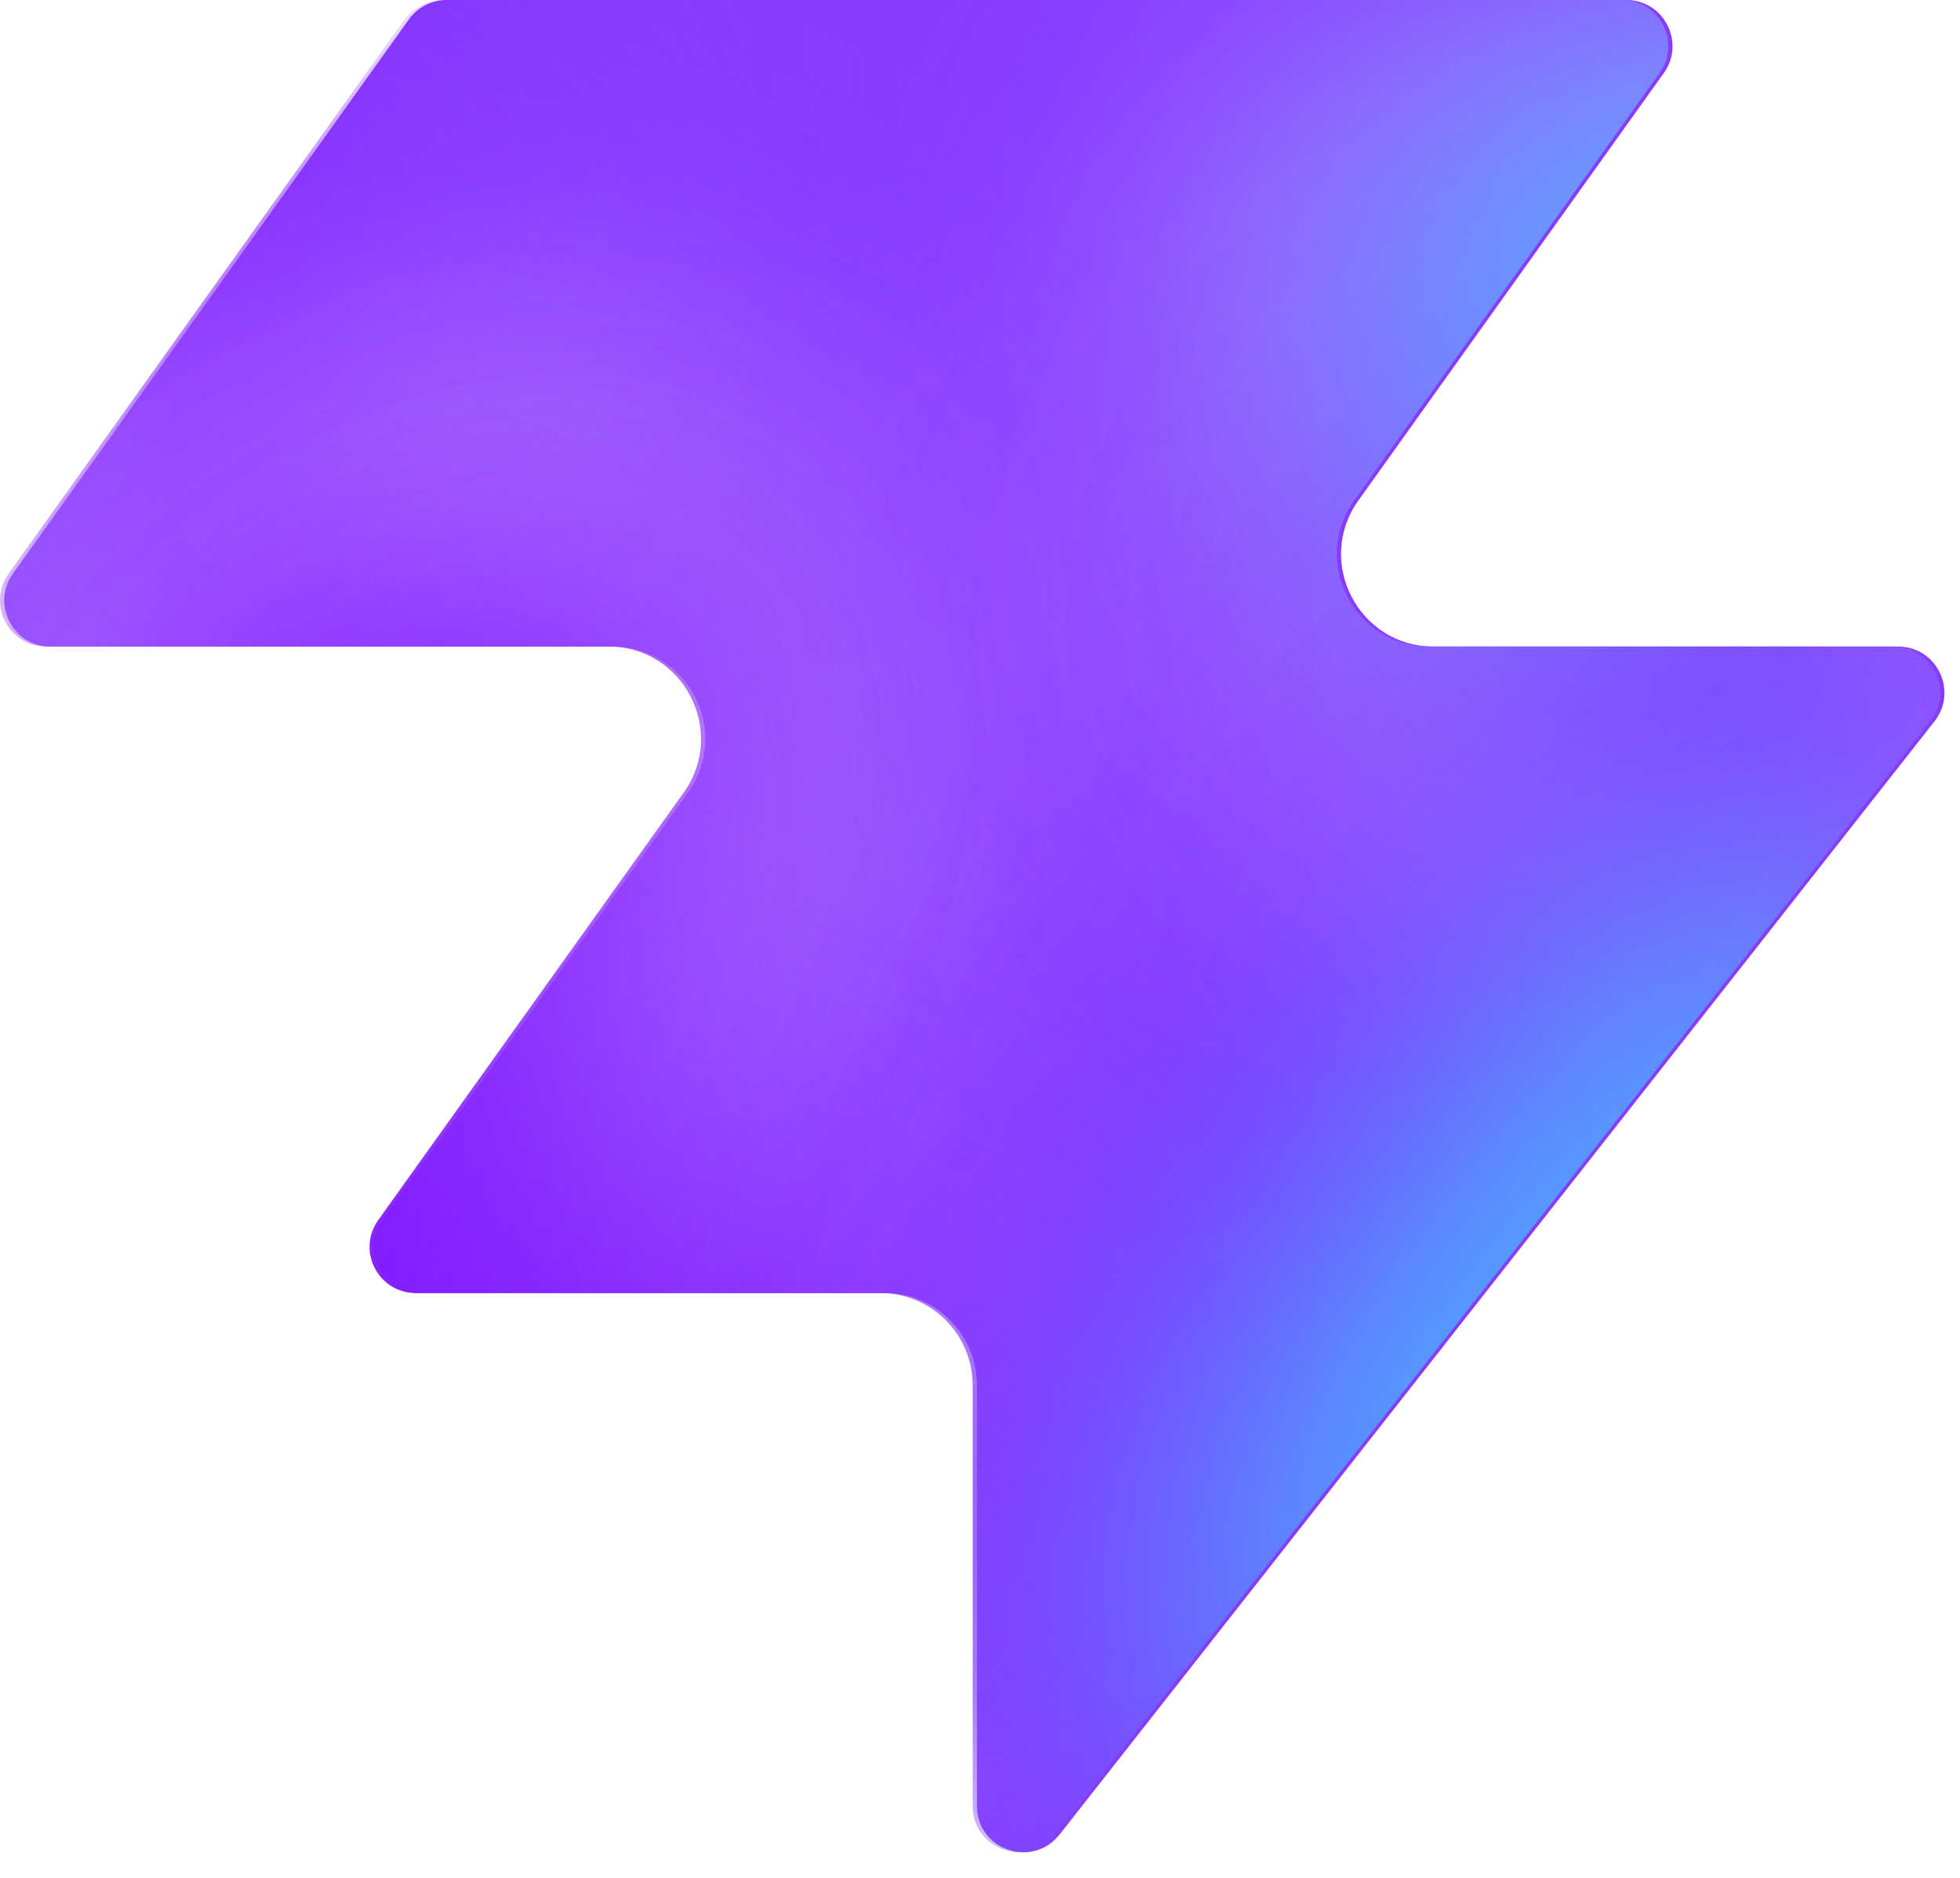
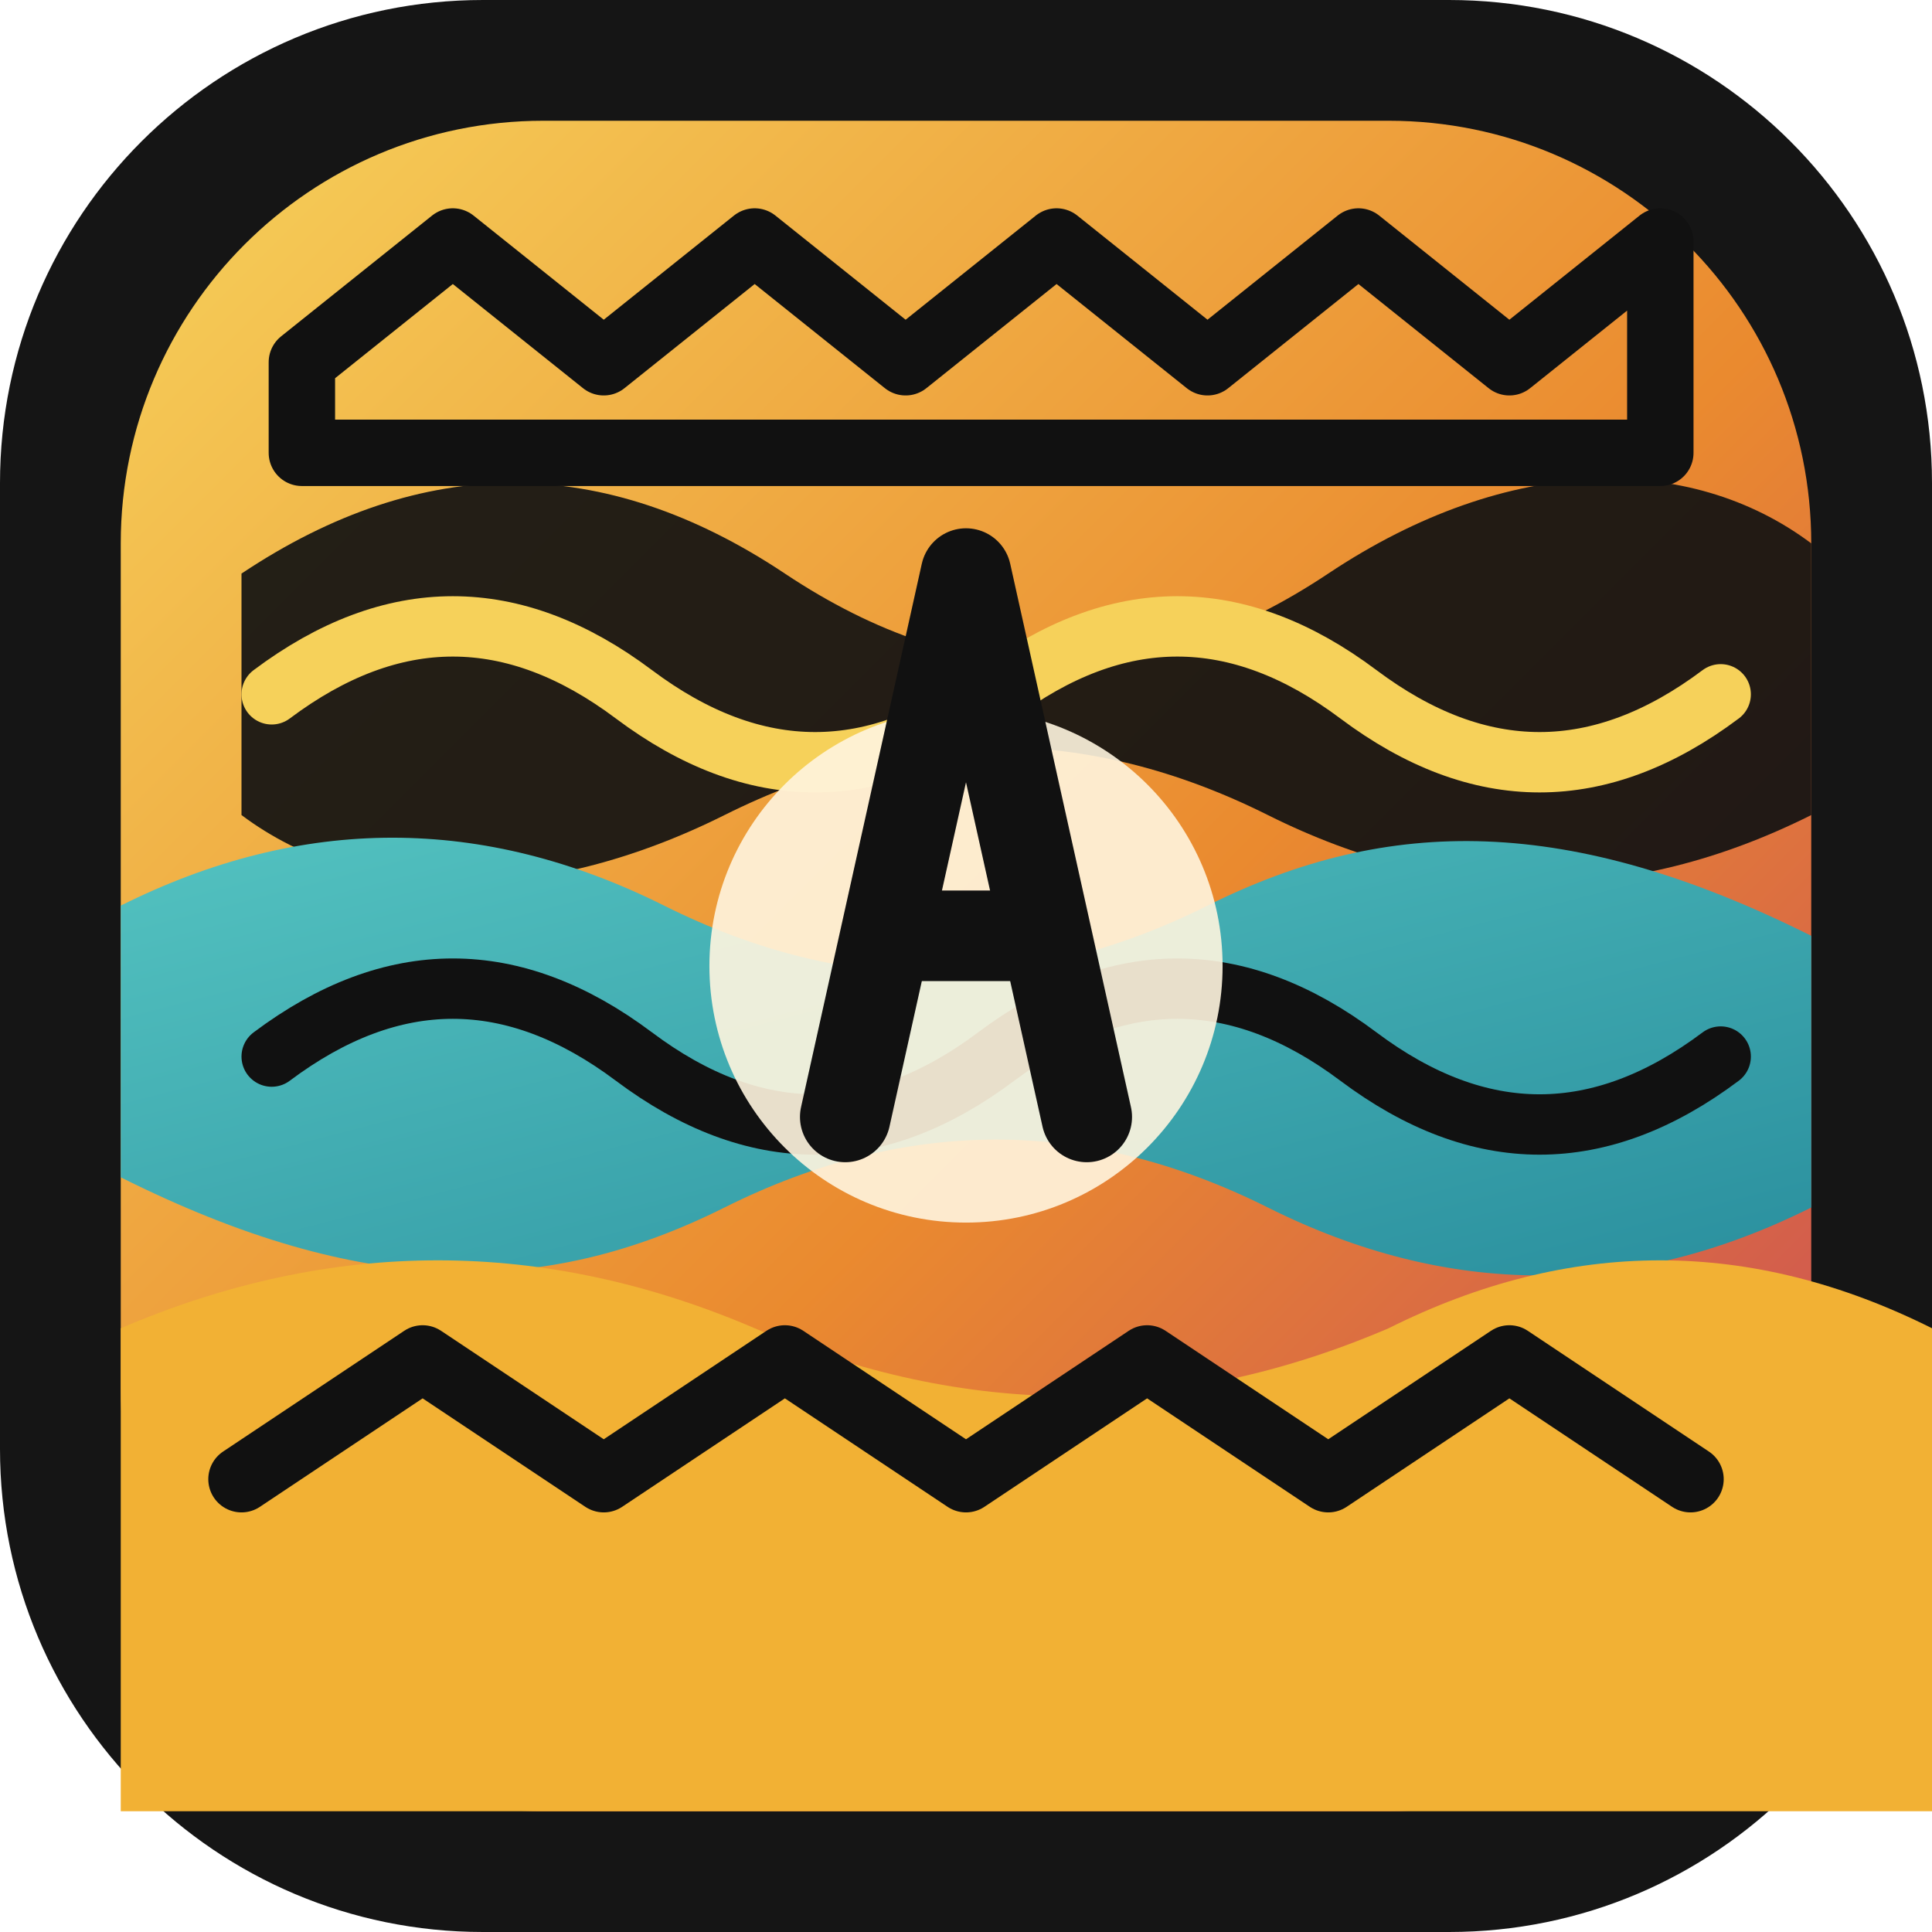
- <svg xmlns="http://www.w3.org/2000/svg" width="48" height="46" fill="none" viewBox="0 0 48 46">
-   <path fill="#863bff" d="M25.946 44.938c-.664.845-2.021.375-2.021-.698V33.937a2.26 2.26 0 0 0-2.262-2.262H10.287c-.92 0-1.456-1.04-.92-1.788l7.48-10.471c1.07-1.497 0-3.578-1.842-3.578H1.237c-.92 0-1.456-1.04-.92-1.788L10.013.474c.214-.297.556-.474.92-.474h28.894c.92 0 1.456 1.04.92 1.788l-7.48 10.471c-1.07 1.498 0 3.579 1.842 3.579h11.377c.943 0 1.473 1.088.89 1.83L25.947 44.94z" style="fill:#863bff;fill:color(display-p3 .525 .23 1);fill-opacity:1" />
-   <mask id="a" width="48" height="46" x="0" y="0" maskUnits="userSpaceOnUse" style="mask-type:alpha">
-     <path fill="#000" d="M25.842 44.938c-.664.844-2.021.375-2.021-.698V33.937a2.26 2.26 0 0 0-2.262-2.262H10.183c-.92 0-1.456-1.04-.92-1.788l7.48-10.471c1.07-1.498 0-3.579-1.842-3.579H1.133c-.92 0-1.456-1.04-.92-1.787L9.91.473c.214-.297.556-.474.92-.474h28.894c.92 0 1.456 1.04.92 1.788l-7.48 10.471c-1.07 1.498 0 3.578 1.842 3.578h11.377c.943 0 1.473 1.088.89 1.832L25.843 44.94z" style="fill:#000;fill-opacity:1" />
-   </mask>
-   <g mask="url(#a)">
-     <g filter="url(#b)">
-       <ellipse cx="5.508" cy="14.704" fill="#ede6ff" rx="5.508" ry="14.704" style="fill:#ede6ff;fill:color(display-p3 .927 .903 1);fill-opacity:1" transform="matrix(.00324 1 1 -.00324 -4.47 31.516)" />
-     </g>
-     <g filter="url(#c)">
-       <ellipse cx="10.399" cy="29.851" fill="#ede6ff" rx="10.399" ry="29.851" style="fill:#ede6ff;fill:color(display-p3 .927 .903 1);fill-opacity:1" transform="matrix(.00324 1 1 -.00324 -39.328 7.883)" />
-     </g>
-     <g filter="url(#d)">
-       <ellipse cx="5.508" cy="30.487" fill="#7e14ff" rx="5.508" ry="30.487" style="fill:#7e14ff;fill:color(display-p3 .492 .077 1);fill-opacity:1" transform="rotate(89.814 -25.913 -14.639)scale(1 -1)" />
-     </g>
-     <g filter="url(#e)">
-       <ellipse cx="5.508" cy="30.599" fill="#7e14ff" rx="5.508" ry="30.599" style="fill:#7e14ff;fill:color(display-p3 .492 .077 1);fill-opacity:1" transform="rotate(89.814 -32.644 -3.334)scale(1 -1)" />
-     </g>
-     <g filter="url(#f)">
-       <ellipse cx="5.508" cy="30.599" fill="#7e14ff" rx="5.508" ry="30.599" style="fill:#7e14ff;fill:color(display-p3 .492 .077 1);fill-opacity:1" transform="matrix(.00324 1 1 -.00324 -34.34 30.47)" />
-     </g>
-     <g filter="url(#g)">
-       <ellipse cx="14.072" cy="22.078" fill="#ede6ff" rx="14.072" ry="22.078" style="fill:#ede6ff;fill:color(display-p3 .927 .903 1);fill-opacity:1" transform="rotate(93.35 24.506 48.493)scale(-1 1)" />
-     </g>
-     <g filter="url(#h)">
-       <ellipse cx="3.47" cy="21.501" fill="#7e14ff" rx="3.47" ry="21.501" style="fill:#7e14ff;fill:color(display-p3 .492 .077 1);fill-opacity:1" transform="rotate(89.009 28.708 47.59)scale(-1 1)" />
-     </g>
-     <g filter="url(#i)">
-       <ellipse cx="3.47" cy="21.501" fill="#7e14ff" rx="3.47" ry="21.501" style="fill:#7e14ff;fill:color(display-p3 .492 .077 1);fill-opacity:1" transform="rotate(89.009 28.708 47.59)scale(-1 1)" />
-     </g>
-     <g filter="url(#j)">
-       <ellipse cx=".387" cy="8.972" fill="#7e14ff" rx="4.407" ry="29.108" style="fill:#7e14ff;fill:color(display-p3 .492 .077 1);fill-opacity:1" transform="rotate(39.51 .387 8.972)" />
-     </g>
-     <g filter="url(#k)">
-       <ellipse cx="47.523" cy="-6.092" fill="#7e14ff" rx="4.407" ry="29.108" style="fill:#7e14ff;fill:color(display-p3 .492 .077 1);fill-opacity:1" transform="rotate(37.892 47.523 -6.092)" />
-     </g>
-     <g filter="url(#l)">
-       <ellipse cx="41.412" cy="6.333" fill="#47bfff" rx="5.971" ry="9.665" style="fill:#47bfff;fill:color(display-p3 .28 .748 1);fill-opacity:1" transform="rotate(37.892 41.412 6.333)" />
-     </g>
-     <g filter="url(#m)">
-       <ellipse cx="-1.879" cy="38.332" fill="#7e14ff" rx="4.407" ry="29.108" style="fill:#7e14ff;fill:color(display-p3 .492 .077 1);fill-opacity:1" transform="rotate(37.892 -1.88 38.332)" />
-     </g>
-     <g filter="url(#n)">
-       <ellipse cx="-1.879" cy="38.332" fill="#7e14ff" rx="4.407" ry="29.108" style="fill:#7e14ff;fill:color(display-p3 .492 .077 1);fill-opacity:1" transform="rotate(37.892 -1.88 38.332)" />
-     </g>
-     <g filter="url(#o)">
-       <ellipse cx="35.651" cy="29.907" fill="#7e14ff" rx="4.407" ry="29.108" style="fill:#7e14ff;fill:color(display-p3 .492 .077 1);fill-opacity:1" transform="rotate(37.892 35.651 29.907)" />
-     </g>
-     <g filter="url(#p)">
-       <ellipse cx="38.418" cy="32.4" fill="#47bfff" rx="5.971" ry="15.297" style="fill:#47bfff;fill:color(display-p3 .28 .748 1);fill-opacity:1" transform="rotate(37.892 38.418 32.4)" />
-     </g>
-   </g>
+ <svg xmlns="http://www.w3.org/2000/svg" viewBox="0 0 64 64">
  <defs>
-     <filter id="b" width="60.045" height="41.654" x="-19.77" y="16.149" color-interpolation-filters="sRGB" filterUnits="userSpaceOnUse">
-       <feFlood flood-opacity="0" result="BackgroundImageFix" />
-       <feBlend in="SourceGraphic" in2="BackgroundImageFix" result="shape" />
-       <feGaussianBlur result="effect1_foregroundBlur_2002_17158" stdDeviation="7.659" />
-     </filter>
-     <filter id="c" width="90.34" height="51.437" x="-54.613" y="-7.533" color-interpolation-filters="sRGB" filterUnits="userSpaceOnUse">
-       <feFlood flood-opacity="0" result="BackgroundImageFix" />
-       <feBlend in="SourceGraphic" in2="BackgroundImageFix" result="shape" />
-       <feGaussianBlur result="effect1_foregroundBlur_2002_17158" stdDeviation="7.659" />
-     </filter>
-     <filter id="d" width="79.355" height="29.4" x="-49.64" y="2.03" color-interpolation-filters="sRGB" filterUnits="userSpaceOnUse">
-       <feFlood flood-opacity="0" result="BackgroundImageFix" />
-       <feBlend in="SourceGraphic" in2="BackgroundImageFix" result="shape" />
-       <feGaussianBlur result="effect1_foregroundBlur_2002_17158" stdDeviation="4.596" />
-     </filter>
-     <filter id="e" width="79.579" height="29.4" x="-45.045" y="20.029" color-interpolation-filters="sRGB" filterUnits="userSpaceOnUse">
-       <feFlood flood-opacity="0" result="BackgroundImageFix" />
-       <feBlend in="SourceGraphic" in2="BackgroundImageFix" result="shape" />
-       <feGaussianBlur result="effect1_foregroundBlur_2002_17158" stdDeviation="4.596" />
-     </filter>
-     <filter id="f" width="79.579" height="29.4" x="-43.513" y="21.178" color-interpolation-filters="sRGB" filterUnits="userSpaceOnUse">
-       <feFlood flood-opacity="0" result="BackgroundImageFix" />
-       <feBlend in="SourceGraphic" in2="BackgroundImageFix" result="shape" />
-       <feGaussianBlur result="effect1_foregroundBlur_2002_17158" stdDeviation="4.596" />
-     </filter>
-     <filter id="g" width="74.749" height="58.852" x="15.756" y="-17.901" color-interpolation-filters="sRGB" filterUnits="userSpaceOnUse">
-       <feFlood flood-opacity="0" result="BackgroundImageFix" />
-       <feBlend in="SourceGraphic" in2="BackgroundImageFix" result="shape" />
-       <feGaussianBlur result="effect1_foregroundBlur_2002_17158" stdDeviation="7.659" />
-     </filter>
-     <filter id="h" width="61.377" height="25.362" x="23.548" y="2.284" color-interpolation-filters="sRGB" filterUnits="userSpaceOnUse">
-       <feFlood flood-opacity="0" result="BackgroundImageFix" />
-       <feBlend in="SourceGraphic" in2="BackgroundImageFix" result="shape" />
-       <feGaussianBlur result="effect1_foregroundBlur_2002_17158" stdDeviation="4.596" />
-     </filter>
-     <filter id="i" width="61.377" height="25.362" x="23.548" y="2.284" color-interpolation-filters="sRGB" filterUnits="userSpaceOnUse">
-       <feFlood flood-opacity="0" result="BackgroundImageFix" />
-       <feBlend in="SourceGraphic" in2="BackgroundImageFix" result="shape" />
-       <feGaussianBlur result="effect1_foregroundBlur_2002_17158" stdDeviation="4.596" />
-     </filter>
-     <filter id="j" width="56.045" height="63.649" x="-27.636" y="-22.853" color-interpolation-filters="sRGB" filterUnits="userSpaceOnUse">
-       <feFlood flood-opacity="0" result="BackgroundImageFix" />
-       <feBlend in="SourceGraphic" in2="BackgroundImageFix" result="shape" />
-       <feGaussianBlur result="effect1_foregroundBlur_2002_17158" stdDeviation="4.596" />
-     </filter>
-     <filter id="k" width="54.814" height="64.646" x="20.116" y="-38.415" color-interpolation-filters="sRGB" filterUnits="userSpaceOnUse">
-       <feFlood flood-opacity="0" result="BackgroundImageFix" />
-       <feBlend in="SourceGraphic" in2="BackgroundImageFix" result="shape" />
-       <feGaussianBlur result="effect1_foregroundBlur_2002_17158" stdDeviation="4.596" />
-     </filter>
-     <filter id="l" width="33.541" height="35.313" x="24.641" y="-11.323" color-interpolation-filters="sRGB" filterUnits="userSpaceOnUse">
-       <feFlood flood-opacity="0" result="BackgroundImageFix" />
-       <feBlend in="SourceGraphic" in2="BackgroundImageFix" result="shape" />
-       <feGaussianBlur result="effect1_foregroundBlur_2002_17158" stdDeviation="4.596" />
-     </filter>
-     <filter id="m" width="54.814" height="64.646" x="-29.286" y="6.009" color-interpolation-filters="sRGB" filterUnits="userSpaceOnUse">
-       <feFlood flood-opacity="0" result="BackgroundImageFix" />
-       <feBlend in="SourceGraphic" in2="BackgroundImageFix" result="shape" />
-       <feGaussianBlur result="effect1_foregroundBlur_2002_17158" stdDeviation="4.596" />
-     </filter>
-     <filter id="n" width="54.814" height="64.646" x="-29.286" y="6.009" color-interpolation-filters="sRGB" filterUnits="userSpaceOnUse">
-       <feFlood flood-opacity="0" result="BackgroundImageFix" />
-       <feBlend in="SourceGraphic" in2="BackgroundImageFix" result="shape" />
-       <feGaussianBlur result="effect1_foregroundBlur_2002_17158" stdDeviation="4.596" />
-     </filter>
-     <filter id="o" width="54.814" height="64.646" x="8.244" y="-2.416" color-interpolation-filters="sRGB" filterUnits="userSpaceOnUse">
-       <feFlood flood-opacity="0" result="BackgroundImageFix" />
-       <feBlend in="SourceGraphic" in2="BackgroundImageFix" result="shape" />
-       <feGaussianBlur result="effect1_foregroundBlur_2002_17158" stdDeviation="4.596" />
-     </filter>
-     <filter id="p" width="39.409" height="43.623" x="18.713" y="10.588" color-interpolation-filters="sRGB" filterUnits="userSpaceOnUse">
-       <feFlood flood-opacity="0" result="BackgroundImageFix" />
-       <feBlend in="SourceGraphic" in2="BackgroundImageFix" result="shape" />
-       <feGaussianBlur result="effect1_foregroundBlur_2002_17158" stdDeviation="4.596" />
-     </filter>
+     <linearGradient id="bg" x1="0" y1="0" x2="1" y2="1">
+       <stop offset="0%" stop-color="#f6d15a" />
+       <stop offset="55%" stop-color="#ea8a2f" />
+       <stop offset="100%" stop-color="#c6455c" />
+     </linearGradient>
+     <linearGradient id="accent" x1="0" y1="0" x2="1" y2="1">
+       <stop offset="0%" stop-color="#53c2c0" />
+       <stop offset="100%" stop-color="#2a8f9e" />
+     </linearGradient>
  </defs>
+   <rect width="64" height="64" rx="16" fill="#151515" />
+   <rect x="4" y="4" width="56" height="56" rx="14" fill="url(#bg)" />
+   <path d="M8 19C14 15 20 15 26 19C32 23 38 23 44 19C50 15 56 15 60 18V27C54 30 48 30 42 27C36 24 30 24 24 27C18 30 12 30 8 27V19Z" fill="#111111" opacity="0.92" />
+   <path d="M4 30C10 27 16 27 22 30C28 33 34 33 40 30C46 27 52 27 60 31V40C54 43 48 43 42 40C36 37 30 37 24 40C18 43 12 43 4 39V30Z" fill="url(#accent)" />
+   <path d="M4 44C11 41 18 41 25 44C32 47 39 47 46 44C52 41 58 41 64 44V60H4V44Z" fill="#f2b134" />
+   <path d="M10 12L15 8L20 12L25 8L30 12L35 8L40 12L45 8L50 12L55 8V15H10V12Z" fill="none" stroke="#111111" stroke-width="2.2" stroke-linecap="round" stroke-linejoin="round" />
+   <path d="M9 23C13 20 17 20 21 23C25 26 29 26 33 23C37 20 41 20 45 23C49 26 53 26 57 23" fill="none" stroke="#f6d15a" stroke-width="2" stroke-linecap="round" />
+   <path d="M9 35C13 32 17 32 21 35C25 38 29 38 33 35C37 32 41 32 45 35C49 38 53 38 57 35" fill="none" stroke="#111111" stroke-width="2" stroke-linecap="round" />
+   <path d="M8 49L14 45L20 49L26 45L32 49L38 45L44 49L50 45L56 49" fill="none" stroke="#111111" stroke-width="2.2" stroke-linecap="round" stroke-linejoin="round" />
+   <circle cx="32" cy="32" r="8.5" fill="#fff5df" opacity="0.9" />
+   <path d="M28 37L32 19L36 37" fill="none" stroke="#111111" stroke-width="3" stroke-linecap="round" stroke-linejoin="round" />
+   <path d="M29.5 31H34.5" fill="none" stroke="#111111" stroke-width="3" stroke-linecap="round" />
</svg>
